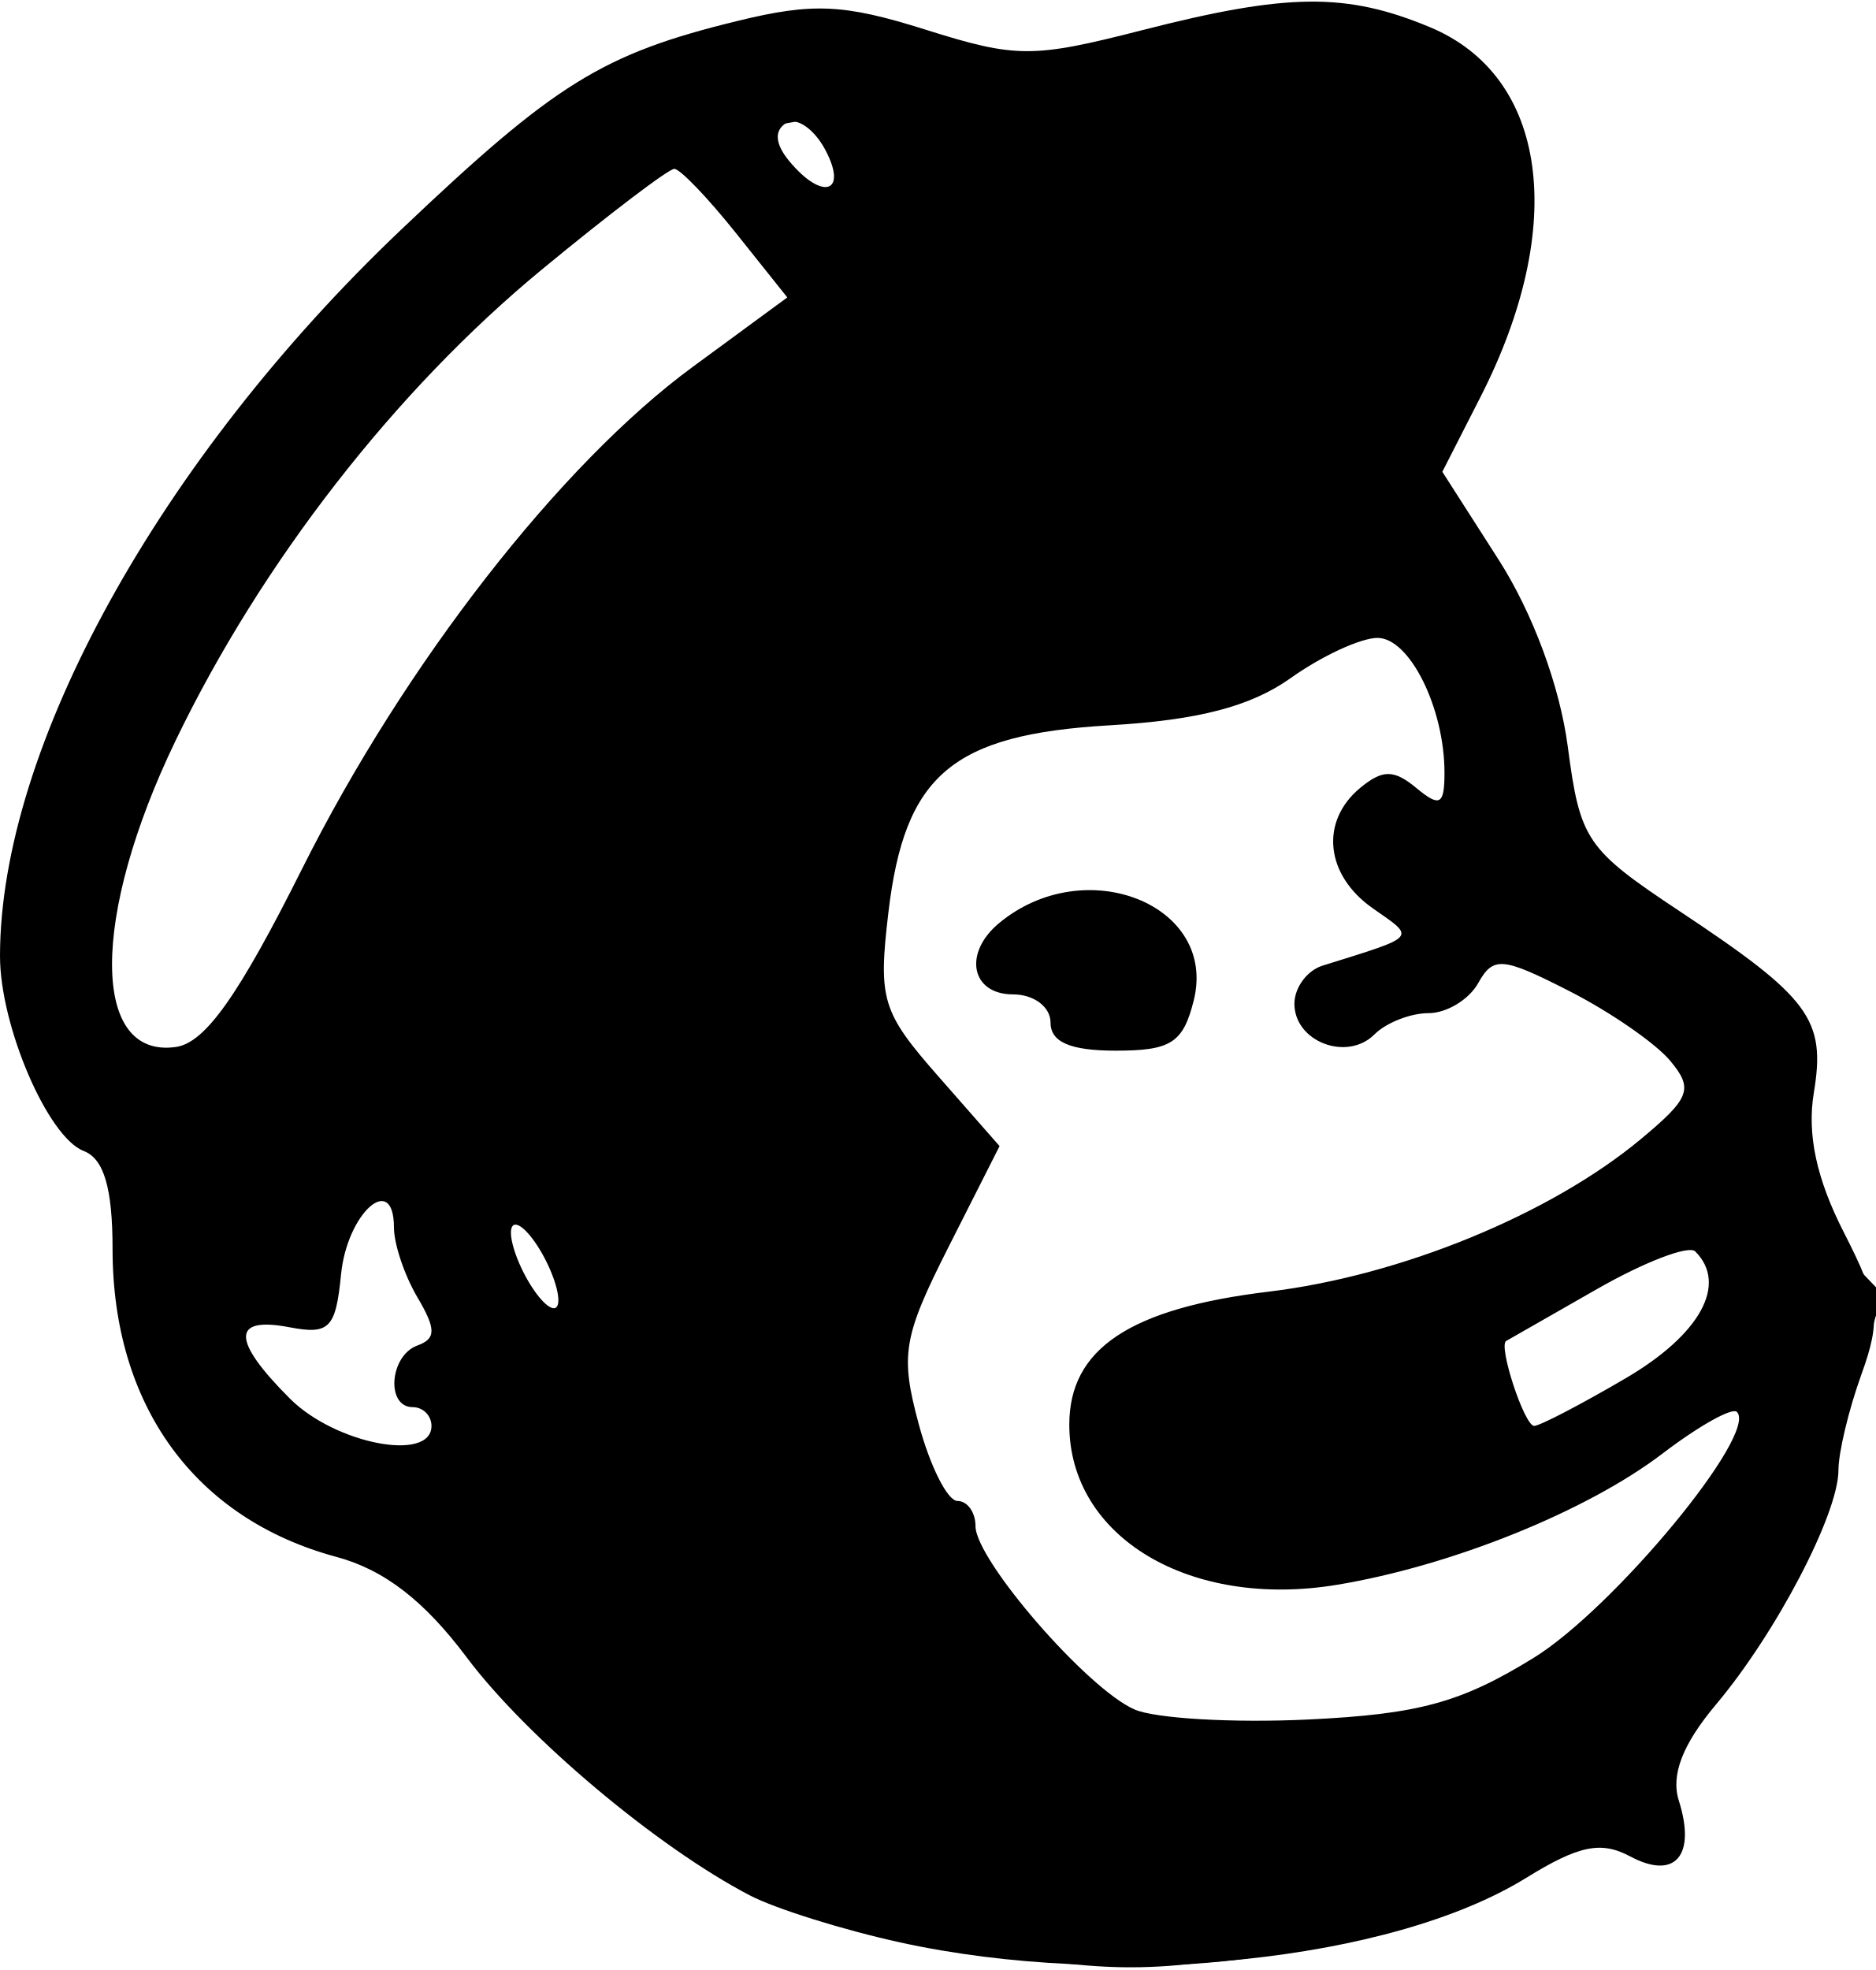
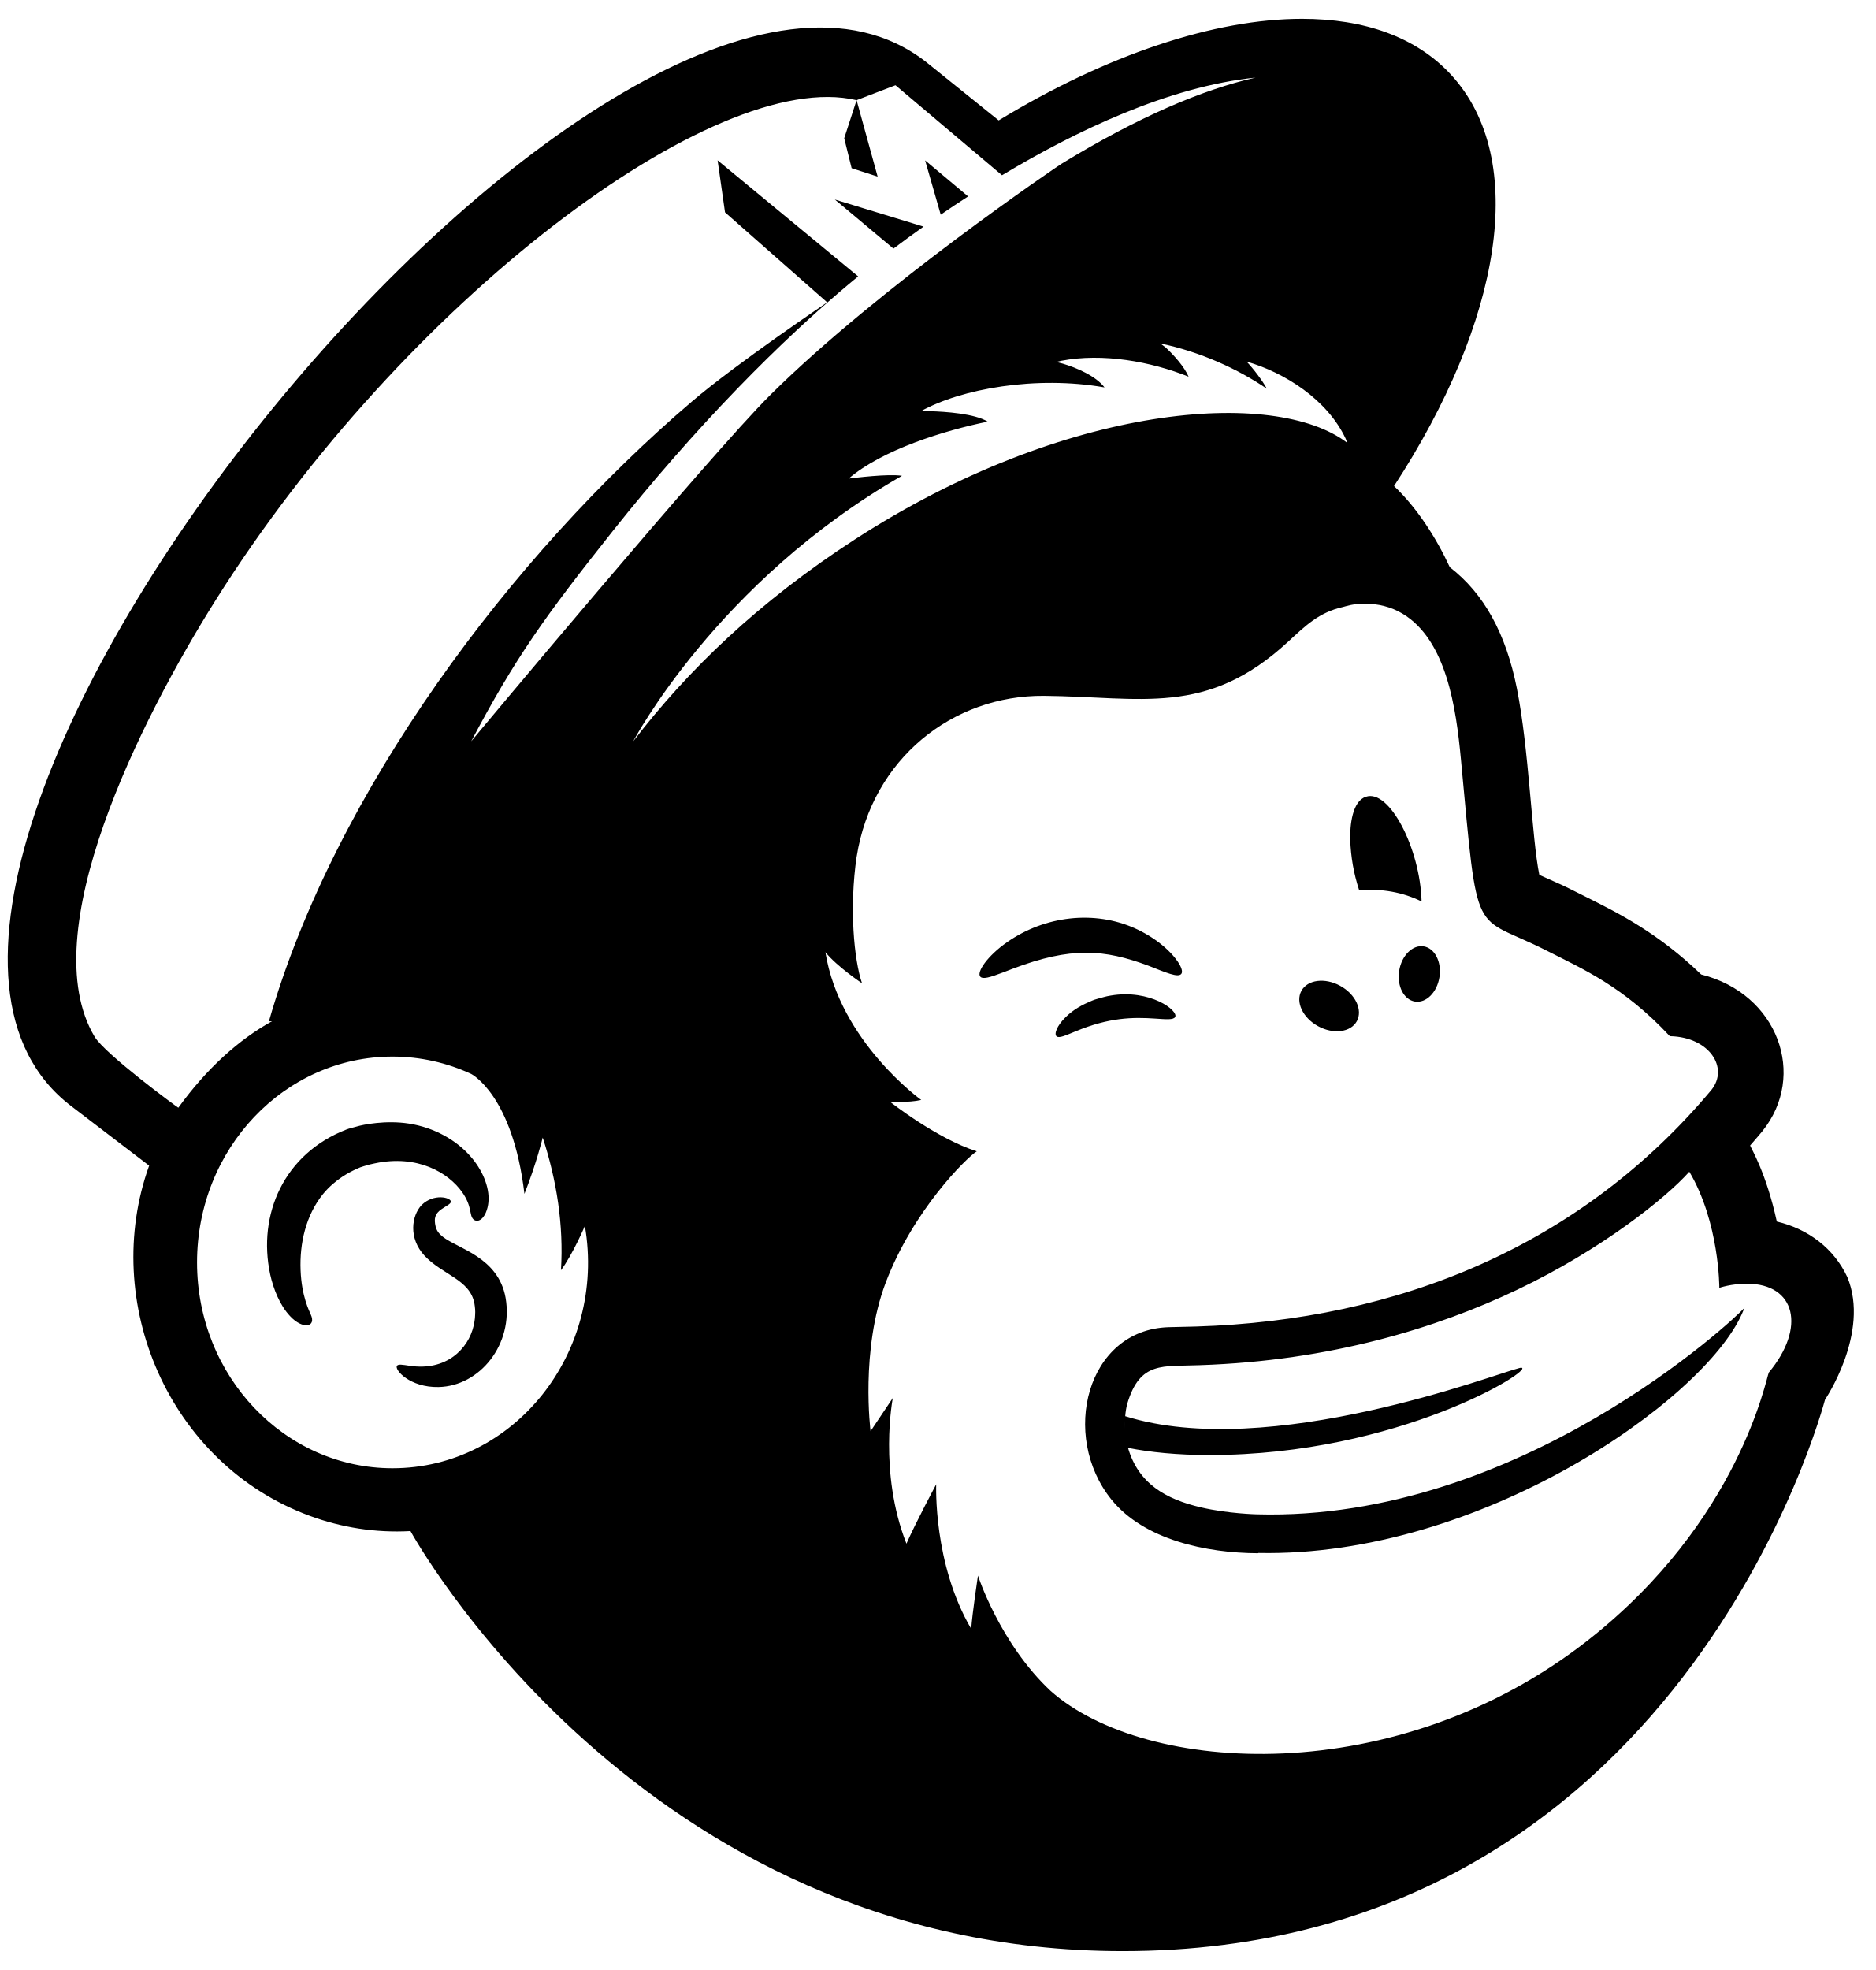
<svg xmlns="http://www.w3.org/2000/svg" version="1.1" width="975" height="1024" viewBox="0 0 975 1024">
  <g id="icomoon-ignore">
</g>
-   <path d="M467.954 1009.665c-29.589-6.489-64.698-17.462-78.019-24.385-48.167-25.031-116.082-82.097-147.317-123.786-22.099-29.494-42.906-45.539-67.719-52.221-73.592-19.816-116.384-78.675-116.384-160.083 0-31.629-4.491-46.879-14.992-50.909-18.691-7.172-43.522-64.977-43.522-101.314 0-108.118 82.955-258.299 208.603-377.652 80.154-76.138 104.536-91.263 174.809-108.438 39.225-9.587 55.33-8.836 97.832 4.561 46.979 14.809 55.583 14.832 112.309 0.299 75.838-19.429 106.4-19.745 149.948-1.549 61.1 25.529 71.628 103.010 26.118 192.216l-19.807 38.825 29.205 45.613c17.793 27.79 31.859 65.754 35.996 97.156 6.428 48.789 9.538 53.367 58.22 85.68 67.707 44.942 76.037 56.211 69.705 94.307-3.601 21.668 1.381 44.811 15.655 72.714 18.324 35.82 19.452 45.038 9.039 73.835-6.544 18.098-11.899 40.449-11.899 49.668 0 22.671-32.376 84.625-63.639 121.779-17.385 20.661-23.572 36.648-19.341 49.977 9.106 28.69-2.017 41.449-25.28 28.999-15.162-8.115-26.763-5.723-54.056 11.146-70.273 43.431-213.231 58.172-325.463 33.56zM797.147 861.835c41.767-25.703 117.025-116.705 105.798-127.931-2.445-2.445-19.834 7.293-38.643 21.639-39.374 30.032-109.675 58.374-169.243 68.231-76.54 12.665-139.174-24.801-139.174-83.251 0-39.449 31.481-60.436 103.695-69.13 68.61-8.26 146.462-40.18 193.465-79.323 25.598-21.317 27.377-26.046 15.281-40.62-7.529-9.072-31.119-25.387-52.422-36.254-34.903-17.806-39.596-18.218-47.461-4.163-4.801 8.578-16.41 15.596-25.798 15.596s-22.041 4.971-28.117 11.047c-14.265 14.265-41.616 3.8-41.616-15.924 0-8.382 6.583-17.297 14.629-19.811 49.912-15.593 48.584-14.072 26.065-29.844-24.599-17.23-27.525-45.099-6.56-62.497 11.671-9.686 17.586-9.686 29.257 0 12.197 10.123 14.629 8.806 14.629-7.923 0-33.632-18.116-70.096-34.825-70.096-8.691 0-28.961 9.369-45.043 20.821-20.791 14.804-47.997 21.915-94.153 24.608-81.873 4.777-106.586 25.655-115.060 97.201-5.378 45.407-3.427 51.812 25.985 85.311l31.8 36.218-26.411 52.201c-23.78 47-25.338 56.188-15.634 92.225 5.928 22.013 14.997 40.025 20.154 40.025s9.376 5.876 9.376 13.057c0 17.627 58.095 84.622 82.664 95.328 10.855 4.73 51.504 7.078 90.331 5.217 57.365-2.749 79.296-8.738 117.029-31.958zM546.133 531.505c0-8.127-8.669-14.629-19.505-14.629-21.817 0-26.024-21.459-7.26-37.031 44.702-37.1 113.717-9.64 101.192 40.262-5.513 21.965-11.83 26.026-40.48 26.026-23.674 0-33.948-4.427-33.948-14.629zM224.305 741.181c0-5.364-4.389-9.752-9.752-9.752-14.065 0-12.026-26.808 2.438-32.046 9.752-3.532 9.752-8.544 0-25.061-6.705-11.356-12.19-27.655-12.19-36.22 0-29.252-24.373-7.655-27.512 24.379-2.742 27.985-6.070 31.387-26.819 27.42-30.182-5.77-30.097 6.749 0.249 37.096 23.575 23.575 73.586 33.216 73.586 14.185zM845.162 716.389c38.776-22.724 53.134-48.899 36.144-65.889-3.388-3.388-26.428 5.439-51.2 19.615s-45.963 26.283-47.091 26.904c-4.29 2.36 9.457 44.162 14.522 44.162 2.926 0 24.357-11.156 47.624-24.792zM282.819 653.41c-6.233-11.646-13.527-18.981-16.209-16.299s0.224 14.405 6.456 26.051c6.233 11.646 13.527 18.981 16.209 16.299s-0.224-14.405-6.456-26.051zM157.239 451.219c53.106-106.053 134.030-209.979 202.827-260.481l49.222-36.133-26.663-33.417c-14.665-18.379-29.101-33.417-32.080-33.417s-34.008 23.583-68.953 52.408c-76.18 62.837-145.698 152.251-190.298 244.764-44.129 91.534-44.055 165.575 0.158 159.267 15.255-2.177 32.565-26.645 65.788-92.992zM428.959 77.746c-5.822-10.878-14.966-17.070-20.321-13.76-6.28 3.881-5.682 10.903 1.683 19.778 17.269 20.808 30.678 16.479 18.638-6.018z" />
-   <path d="M487.355 1010.164c-79.537-17.467-149.349-59.877-217.519-132.14-41.526-44.020-75.065-69.757-106.594-81.798-25.302-9.663-54.762-28.704-65.467-42.312-24.149-30.701-40.469-87.419-33.334-115.849 3.833-15.273-3.099-30.076-24.189-51.651-38.537-39.423-46.015-82.982-27.065-157.654 31.992-126.062 169.12-302.955 297.847-384.216 55.132-34.804 130.809-43.545 179.001-20.676 31.986 15.178 38.449 15.285 79.591 1.317 100.051-33.968 174.377-27.918 205.657 16.741 21.060 30.067 17.689 90.992-8.567 154.826l-22.763 55.343 27.645 42.499c16.161 24.844 30.786 64.319 35.204 95.023 7.236 50.282 10.055 54.279 66.053 93.653 56.252 39.553 58.501 42.767 58.656 83.864 0.109 29.010 7.509 53.054 23.040 74.865 21.407 30.063 22.082 35.072 10.485 77.846-17.279 63.734-50.226 127.099-92.536 177.966-86.985 104.577-230.249 146.369-385.148 112.352zM775.314 882.323c54.959-26.531 115.973-90.824 136.029-143.339 16.564-43.373 16.502-45.196-2.194-63.892-10.585-10.584-20.936-24.318-23.003-30.519-2.417-7.252-28.082 1.155-71.924 23.56-39.767 20.323-95.59 39.333-133.994 45.631-75.095 12.315-91.923 33.365-19.505 24.399 25.478-3.154 61.684-8.469 80.457-11.811 32.085-5.711 33.008-5.163 15.372 9.129-10.319 8.362-34.456 17.743-53.638 20.846-69.266 11.205-77.346 24.184-12.999 20.879 46.999-2.414 76.855-11.319 130.885-39.041 75.847-38.915 98.629-38.954 52.036-0.089-82.849 69.107-216.735 99.421-275.505 62.378-25.893-16.32-31.695-26.212-31.695-54.030 0-43.292 23.982-59.283 101.629-67.765 31.759-3.469 77.091-14.866 100.737-25.326 51.353-22.716 119.462-74.844 119.462-91.431 0-6.517-17.837-22.605-39.637-35.752-75.849-45.741-79.615-50.688-88.596-116.358-12.599-92.122-32.453-106.816-89.472-66.215-22.366 15.926-48.163 22.745-96.348 25.468-84.551 4.778-110.182 26.885-117.798 101.605-5.316 52.15 2.105 73.448 38.147 109.49 16.485 16.485 16.301 18.872-4.204 54.5-26.995 46.904-27.338 100.521-0.963 150.569 23.843 45.244 73.438 100.44 101.424 112.877 32.043 14.24 142.631 4.831 185.295-15.765zM565.638 521.752c0-9.102-9.211-14.629-24.381-14.629-29.037 0-31.864-14.814-5.517-28.914 40.403-21.623 85.758 0.939 74.322 36.971-7.608 23.972-44.424 29.418-44.424 6.571zM682.667 521.752c0-8.046 6.583-14.629 14.629-14.629s14.629 6.583 14.629 14.629c0 8.046-6.583 14.629-14.629 14.629s-14.629-6.583-14.629-14.629zM731.429 507.124c0-5.364 4.389-9.752 9.752-9.752s9.752 4.389 9.752 9.752c0 5.364-4.389 9.752-9.752 9.752s-9.752-4.389-9.752-9.752zM705.698 453.486c-6.898-17.976 2.152-43.886 15.329-43.886 13.29 0 32.196 37.168 24.906 48.963-8.986 14.54-33.914 11.394-40.234-5.078zM260.59 739.395c30.041-24.931 41.657-62.198 29.46-94.511-6.329-16.766-14.674-30.484-18.545-30.484-15.586 0-19.167 22.26-7.942 49.359 9.39 22.669 9.336 31.74-0.255 43.297-21.041 25.353-39.178 17.936-32.9-13.455 3.193-15.964 0.984-30.936-5.12-34.709-5.904-3.649-10.735-15.153-10.735-25.564s-5.705-18.929-12.678-18.929c-19.752 0-36.084 21.114-36.084 46.649 0 14.26-4.711 21.673-12.19 19.18-6.705-2.235-12.19-18.584-12.19-36.332 0-46.552 41.821-77.243 83.71-61.432 22.717 8.575 28.757 8.486 25.814-0.379-2.113-6.365-14.82-15.454-28.239-20.198-35.252-12.463-77.701 11.043-99.128 54.891-15.154 31.011-16.104 41.779-6.309 71.46 20.388 61.776 97.411 89.266 143.331 51.156zM118.775 538.819c7.987-9.387 29.897-50.032 48.688-90.322 53.428-114.554 158.975-237.585 231.16-269.454l32.909-14.529-25.594-26.715c-23.604-24.637-33.645-50.028-19.785-50.028 3.195 0 17.469 6.887 31.719 15.305 32.602 19.258 82.885 4.6 77.641-22.633-5.537-28.753-87.483-26.404-147.958 4.241-126.348 64.025-298.792 299.969-298.792 408.817 0 55.755 39.421 81.27 70.013 45.317zM551.010 218.832l68.267-24.064-48.374 5.921c-26.606 3.257-59.015 14.291-72.020 24.521s-21.957 18.394-19.892 18.143c2.064-0.251 34.473-11.285 72.020-24.521z" />
-   <path d="M497.371 1010.439c-97.199-21.611-197.324-86.423-250.727-162.296-18.407-26.152-38.642-41.84-62.514-48.467-72.091-20.013-115.864-77.431-115.864-151.98 0-25.608-8.171-44.903-29.116-68.759-16.014-18.239-31.965-44.513-35.448-58.388-15.75-62.752 54.327-216.201 149.174-326.651 131.333-152.938 267.692-219.477 337.404-164.642 26.108 20.537 51.188 25.19 59.889 11.112 9.661-15.632 124.568-42.198 156.559-36.196 17.233 3.233 41.649 16.859 54.258 30.28 29.63 31.54 29.996 100.192 0.856 160.505-25.895 53.596-25.84 54.957 3.922 97.904 13.905 20.064 29.23 61.856 35.281 96.212 9.904 56.225 13.695 62.597 50.999 85.723 74.404 46.126 85.947 61.304 78.799 103.613-5.513 32.633-2.698 41.538 20.925 66.196l27.295 28.49-21.866 60.771c-57.468 159.719-151.157 249.267-292.076 279.168-63.204 13.41-98.196 12.869-167.749-2.595zM775.417 886.394c58.099-27.31 110.411-82.046 138.63-145.055l23.951-53.48-20.39-13.538c-11.214-7.446-20.39-19.327-20.39-26.402 0-24.669-19.417-24.529-55.904 0.402-43.128 29.469-146.83 63.602-193.234 63.602-34.957 0-51.912 14.928-35.544 31.295 5.55 5.55 7.841 15.955 5.090 23.123-6.78 17.668 36.383 27.557 85.792 19.656 21.635-3.46 66.411-17.061 99.501-30.225l60.165-23.935-27.151 22.369c-38.869 32.023-110.905 55.345-170.778 55.289-41.79-0.037-56.211-4.616-75.581-23.986-50.705-50.705-23.185-84.927 81.743-101.653 39.351-6.273 89.819-20.551 112.152-31.73 46.577-23.314 103.996-74.667 103.996-93.010 0-6.846-25.234-29.105-56.076-49.465-59.097-39.011-59.786-40.491-79.404-170.414-0.579-3.834-10.356-11.95-21.727-18.036-17.105-9.154-25.945-7.138-51.2 11.675-22.721 16.926-48.775 24.261-101.911 28.69-93.246 7.773-119.842 31.063-126.449 110.73-3.925 47.335-1.25 58.467 21.088 87.754 30.766 40.337 30.763 40.288 5.445 88.857-34.629 66.431-17.776 124.556 62.46 215.423 48.163 54.545 146.951 63.79 235.725 22.062zM560.762 497.75c-23.326-5.634-25.913-8.533-12.76-14.3 21.774-9.547 49.14-3.75 54.212 11.483 4.403 13.223 2.243 13.37-41.452 2.816zM706.522 447.76c-3.604-5.831-2.051-15.104 3.451-20.605 12.304-12.304 31.208-1.913 31.208 17.155 0 16.419-25.099 18.918-34.659 3.451zM274.975 729.386c34.896-37.356 33.357-70.904-6.124-133.444-21.871-34.647-29.966-40.056-59.938-40.056-44.851 0-68.678 13.315-86.907 48.567-38.529 74.508 6.247 155.555 86.196 156.016 29.829 0.173 43.538-6.209 66.773-31.083zM238.091 689.981c-0.463-12.069-4.499-30.72-8.968-41.448-8.064-19.356-7.961-19.36 13.462-0.538 11.873 10.432 20.297 27.642 18.72 38.246-4.049 27.223-22.201 30.148-23.214 3.74zM140.803 659.962c-17.662-45.367 71.694-97.92 102.789-60.453 16.965 20.441 4.143 31.786-19.345 17.118-25.688-16.042-48.469-4.979-63.688 30.928-10.973 25.89-13.813 27.673-19.756 12.408zM106.835 556.122c9.78-5.234 37.681-50.217 62.002-99.962 56.061-114.663 136.276-212.503 206.901-252.361 29.351-16.565 55.751-33.978 58.667-38.696s-9.152-21.725-26.819-37.793c-23.422-21.302-27.691-29.291-15.762-29.5 8.997-0.157 24.989 10.686 35.537 24.095 23.817 30.278 24.687 30.249 65.316-2.169l33.274-26.55-20.867-22.212c-81.068-86.293-318.984 85.791-424.868 307.304-39.2 82.007-44.959 136.77-17.567 167.038 21.236 23.466 20.751 23.347 44.185 10.806zM513.958 238.927c16.135-8.049 57.403-20.44 91.708-27.534 51.484-10.648 58.373-14.22 39.466-20.462-47.855-15.798-177.018 23.366-177.018 53.674 0 12.663 12.079 11.167 45.844-5.678z" />
-   <path d="M501.843 1010.951c-87.777-22.315-143.371-55.998-220.487-133.588-41.033-41.285-86.473-78.042-100.978-81.683-43.893-11.016-71.070-34.391-93.245-80.198-14.202-29.337-19.202-53.080-15.294-72.619 4.716-23.579 0.143-34.93-24.35-60.442-57.434-59.824-58.064-100.972-3.32-216.706 83.477-176.479 276.275-355.962 382.369-355.962 18.007 0 45.228 9.327 60.78 20.824 29.948 22.142 30.985 22.048 121.622-10.957 68.048-24.779 112.927-20.315 147.959 14.716 27.803 27.803 30.74 85.468 7.441 146.083-26.328 68.495-26.241 78.656 1.033 119.87 15.597 23.568 28.98 61.144 33.413 93.81 4.067 29.972 9.227 56.050 11.467 57.952s29.306 19.405 60.148 38.896c59.614 37.674 59.843 38.082 56.573 100.732-1.676 32.113 2.013 42.883 17.535 51.19 36.136 19.34 33.975 44.518-12.054 140.421-72.142 150.31-171.48 223.336-319.996 235.237-35.188 2.82-82.46-0.418-110.614-7.575zM786.601 884.284c58.823-29.808 111.485-87.766 134.497-148.023l16.49-43.18-27.499-34.464c-31.914-39.997-35.2-40.726-70.442-15.632-38.914 27.709-94.632 47.847-171.61 62.022-63.839 11.756-68.101 14.128-65.713 36.563 5.351 50.269 7.106 51.149 92.703 46.469 80.272-4.388 80.279-4.387 36.4 9.045-83.548 25.575-156.038-0.938-156.038-57.072 0-33.749 17.011-43.258 90.239-50.44 30.858-3.026 79.332-16.136 107.721-29.133 56.963-26.079 123.869-79.967 123.869-99.769 0-6.985-20.846-25.952-46.324-42.151-71.63-45.54-76.894-52.692-84.135-114.302-6.73-57.259-26.412-92.142-51.989-92.142-7.499 0-29.78 10.971-49.514 24.381-27.154 18.451-48.492 24.381-87.738 24.381-89.408 0-119.711 27.977-132.836 122.636-4.673 33.701-1.048 45.808 23.848 79.661l29.358 39.92-21.052 40.39c-31.555 60.539-21.529 122.604 30.449 188.491 21.978 27.86 56.167 58.497 75.976 68.082 50.204 24.294 137.709 17.523 203.341-15.735zM711.924 442.921c0-17.222 20.995-14.223 27.022 3.86 2.123 6.37-3.088 11.581-11.581 11.581s-15.441-6.949-15.441-15.441zM275.505 730.335c30.686-32.576 33.771-64.203 10.953-112.288-36.357-76.617-99.953-90.297-152.363-32.774-49.666 54.51-31.484 142.332 35.385 170.916 40.052 17.12 73.146 9.050 106.025-25.854zM146.286 640.096c0-19.074 33.804-54.953 51.774-54.953 7.021 0 21.283 6.505 31.695 14.456 17.743 13.55 17.033 14.103-11.324 8.821-24.965-4.65-33.917-0.98-51.2 20.992-15.029 19.106-20.945 22.124-20.945 10.683zM119.681 548.571c8.485-9.387 35.212-56.598 59.393-104.915 40.984-81.891 140.697-209.6 163.654-209.6 5.23 0 6.277 5.231 2.326 11.624s31.428-22.133 78.619-63.39c47.192-41.258 89.662-75.014 94.38-75.014 15.88 0 8.747-21.113-13.366-39.56-31.684-26.432-95.126-24.204-153.529 5.391-135.067 68.444-312.147 308.104-312.147 422.46 0 57.246 48.205 88.919 80.671 53.004zM399.652 121.669c-18.845-22.707-5.399-26.986 14.77-4.7 9.738 10.761 13.174 19.565 7.636 19.565s-15.621-6.689-22.406-14.864zM538.575 234.91c30.708-11.197 73.496-20.357 95.086-20.357s39.253-4.305 39.253-9.567c0-15.71-45.547-22.34-103.629-15.083-44.019 5.5-61.351 13.385-90.033 40.959-39.434 37.912-34.48 38.25 59.323 4.048z" />
-   <path d="M536.381 1017.23c-99.255-16.748-233.196-98.953-288.917-177.321-18.214-25.617-38.284-41.61-57.292-45.655-68.268-14.527-112.056-69.374-112.116-140.433-0.031-37.052-5.439-49.008-36.608-80.932-31.137-31.891-36.417-43.546-35.532-78.43 1.158-45.641 44.184-147.588 91.014-215.653 126.658-184.092 319.726-316.428 371.184-254.425 10.394 12.524 7.283 14.629-21.629 14.629-112.897 0-313.885 188.415-384.916 360.838-30.101 73.069-29.601 126.519 1.459 155.697 23.13 21.729 24.957 21.949 49.378 5.948 13.948-9.139 34.010-37.179 44.582-62.312 36.562-86.915 62.635-129.979 109.21-180.38 25.723-27.836 41.824-40.36 35.781-27.832-20.48 42.457-2.634 31.541 54.125-33.109 31.112-35.438 87.293-88.947 124.847-118.91 65.512-52.271 67.327-54.834 44.788-63.254-21.517-8.038-17.754-11.273 44.776-38.492 37.547-16.344 87.276-30.304 110.509-31.022 36.21-1.118 46.307 3.244 70.705 30.544 35.54 39.769 36.328 71.944 3.754 153.366l-24.708 61.761 29.008 45.74c18.085 28.518 31.487 65.585 35.593 98.445 6.386 51.112 8.392 53.967 66.405 94.499 58.837 41.107 59.82 42.547 59.82 87.603 0 37.441 4.899 50.353 26.819 70.687 14.751 13.683 26.819 28.603 26.819 33.157 0 19.248-82.86 173.97-112.507 210.081-72.1 87.82-217.405 143.549-326.35 125.167zM775.314 893.725c55.623-26.017 123.744-95.222 145.88-148.201 18.716-44.794 18.896-61.89 0.859-81.544-55.316-60.275-53.311-56.106-37.699-78.396 20.207-28.849 13.069-40.698-49.561-82.269-55.465-36.815-59.232-43.539-67.75-120.917-2.533-23.007-9.925-48.241-16.428-56.076-17.037-20.529-54.545-17.53-87.744 7.015-20.731 15.327-45.384 21.992-88.325 23.881-69.898 3.074-102.52 21.129-121.876 67.456-22.041 52.751-17.12 101.748 14.401 143.377l27.672 36.547-23.591 46.349c-17.729 34.832-22.046 54.83-17.372 80.482 10.803 59.293 62.616 133.44 116.734 167.051 43.442 26.981 141.835 24.697 204.8-4.755zM581.456 762.389c-4.315-12.473-5.251-25.273-2.080-28.444 10.109-10.109 17.215 4.797 13.51 28.342l-3.585 22.78zM711.924 438.857c0-5.364 4.389-9.752 9.752-9.752s9.752 4.389 9.752 9.752c0 5.364-4.389 9.752-9.752 9.752s-9.752-4.389-9.752-9.752zM253.881 755.644c15.734-8.136 35.738-28.581 44.452-45.433 13.445-25.999 14.008-36.202 3.72-67.374-17.238-52.231-60.614-96.712-94.265-96.668-105.149 0.14-147.721 150.809-58.059 205.482 37.047 22.59 66.040 23.701 104.152 3.993zM564.97 229.986c29.134-8.488 70.265-15.433 91.404-15.433 31.777 0 36.477-2.357 27.14-13.608-17.73-21.364-76.248-27.875-129.006-14.353-33.571 8.604-62.674 25.959-96.489 57.539-26.63 24.871-48.419 48.176-48.419 51.79s23.040-6.27 51.2-21.965c28.16-15.695 75.037-35.481 104.17-43.969z" />
-   <path d="M538.819 1017.296c-17.432-2.356-31.695-8.394-31.695-13.418s-7.68-9.177-17.067-9.23c-27.826-0.155-120.412-47.092-165.058-83.676-22.832-18.71-55.573-53.595-72.757-77.523s-38.18-43.815-46.657-44.193c-8.477-0.378 1.85-7.010 22.949-14.738 49.073-17.974 70.494-37.686 83.378-76.725 11.758-35.628-2.371-78.831-40.82-124.822-44.752-53.529-129.104-37.454-165.427 31.525-10.030 19.047-17.894 26.69-17.894 17.392 0-17.154-63.409-87.113-71.565-78.957-2.529 2.529-7.541-8.802-11.139-25.18-7.999-36.42 50.481-166.832 115.961-258.594 57.154-80.094 176.283-191.422 230.067-215.001 24.132-10.58 46.546-23 49.81-27.6s18.624-6.723 34.133-4.717l28.199 3.647-24.381 11.087c-13.41 6.098-35.441 13.416-48.96 16.262-37.302 7.853-115.057 62.784-178.286 125.951-100.413 100.316-182.355 249.285-182.355 331.518 0 37.046 32.903 75.086 64.946 75.086 26.947 0 44.8-22.403 79.82-100.165 37.543-83.364 68.245-126.819 85.044-120.372 16.095 6.176 34.38-9.992 106.336-94.020 31.024-36.229 97.546-97.201 147.826-135.493s91.419-75.576 91.419-82.852c0-7.277 6.842-13.23 15.204-13.23s12.822-3.854 9.911-8.565c-6.836-11.060 48.441-22.184 75.94-15.282 29.955 7.518 64.753 62.681 64.64 102.47-0.051 18.441-11.188 57.361-24.746 86.487l-24.651 52.957 29.623 47.653c16.292 26.209 29.616 55.041 29.607 64.071-0.007 9.030-7.688 1.059-17.067-17.715-21.286-42.609-52.602-48.84-93.499-18.604-22.063 16.312-48.863 23.661-102.186 28.023-64.668 5.289-75.081 9.047-98.878 35.681-19.004 21.269-28.421 44.837-32.982 82.544-5.812 48.052-3.783 56.489 22.666 94.267l29.049 41.492-19.298 31.651c-39.009 63.98-18.414 154.65 52.31 230.3 39.213 41.943 81.245 59.79 140.821 59.79 80.228 0 136.612-25.767 204.412-93.416 33.524-33.449 60.952-57.334 60.952-53.078s-17.585 34.072-39.079 66.259c-43.889 65.724-82.409 98.561-152.196 129.743-26.212 11.712-54.693 24.747-63.292 28.966-21.753 10.675-95.104 17.479-133.090 12.345zM430.454 302.972c76.46-51.058 153.125-78.667 218.445-78.667 41.236 0 53.272-3.36 53.272-14.87 0-28.972-73.381-41.696-158.934-27.558-27.993 4.626-54.767 22.684-109.714 73.999-65.406 61.082-84.403 85.458-66.6 85.458 3.347 0 31.936-17.263 63.531-38.362zM115.785 743.619c-12.131-15.468-11.786-15.813 3.682-3.682 9.387 7.362 17.067 15.042 17.067 17.067 0 8.027-8.009 2.86-20.749-13.385zM945.981 692.113c0-10.896-6.604-22.345-14.675-25.442-23.013-8.831-49.031-70.485-35.469-84.048 22.506-22.506 9.689-43.055-52.257-83.782-62.018-40.774-63.361-42.561-62.007-82.526l1.384-40.849 5.93 38.267c5.131 33.106 13.822 43.8 64.445 79.288 57.484 40.298 58.514 41.833 58.514 87.133 0 40.173 4.118 49.551 31.966 72.81 21.681 18.107 29.974 31.887 25.776 42.828-8.635 22.502-23.608 20.168-23.608-3.68z" />
-   <path d="M546.133 1014.248c-20.627-6.606-21.378-8.044-4.876-9.343 10.728-0.844-9.021-8.99-43.886-18.103s-83.577-28.408-108.25-42.876c-41.364-24.257-155.554-136.536-154.689-152.1 0.207-3.717 14.469-15.536 31.695-26.263s39.362-35.964 49.191-56.080c17.045-34.884 17.097-38.604 1.113-80.457-9.217-24.135-20.255-43.882-24.529-43.882s-10.47-8.506-13.77-18.902c-7.195-22.67-64.668-43.677-94.014-34.363-19.039 6.043-20.351 4.073-14.145-21.237 13.028-53.13 59.753-124.164 86.353-131.278 13.934-3.727 39.85-23.682 57.591-44.345 112.167-130.639 206.132-214.019 288.29-255.814 22.796-11.597 41.448-27.213 41.448-34.703s5.486-15.831 12.19-18.537c6.76-2.728 3.501-5.635-7.314-6.527-15.319-1.263-13.777-3.333 7.183-9.644 32.802-9.877 74.304-1.578 54.594 10.916-9.74 6.174-9.947 8.288-0.824 8.399 24.242 0.297 51.2 38.784 51.2 73.095 0 31.919-25.82 112.35-36.067 112.35-2.581 0-12.084-9.129-21.119-20.286s-31.681-23.494-50.325-27.416c-45.019-9.469-150.264 10.679-177.492 33.978-68.174 58.335-144.101 142.523-144.101 159.778 0 10.855 3.313 19.736 7.362 19.736s38.899-23.725 77.445-52.723c85.457-64.288 159.377-93.563 236.25-93.563 45.501 0 58.226 3.446 63.031 17.067 3.311 9.387 8.577 22.552 11.703 29.257 3.424 7.346-1.423 12.311-12.197 12.495-9.834 0.167-35.434 11.116-56.889 24.331-28.535 17.575-52.887 24.040-90.694 24.077-92.66 0.090-129.705 34.937-142.34 133.897-5.741 44.965-3.44 55.584 19.585 90.376l26.090 39.425-17.421 38.632c-20.593 45.667-15.49 137.964 9.132 165.171 8.376 9.255 15.229 20.118 15.229 24.139 0 16.368 80.427 83.083 113.199 93.899 57.158 18.864 140.969 7.627 210.474-28.22l61.208-31.567-29.088 30.591c-39.788 41.844-104.723 78.598-164.485 93.101-27.444 6.66-41.121 13.002-30.393 14.093 14.038 1.427 11.305 4.070-9.752 9.428-37.643 9.579-52.986 9.579-82.895 0zM955.883 685.105c0.108-19.518 2.518-23.078 8.85-13.075 4.785 7.559 6.443 19.628 3.683 26.819-7.914 20.623-12.696 15.379-12.534-13.744zM6.679 515.928c-2.942-11.249-1.537-29.901 3.121-41.448 6.824-16.915 8.589-12.942 9.087 20.453 0.674 45.2-3.845 52.973-12.208 20.995z" />
+   <path d="M960.35 663.826c-6.928-14.775-20.111-24.953-36.656-28.877-5.538-25.266-13.183-37.665-13.878-39.526 2.915-3.318 5.74-6.659 6.368-7.443 23.361-28.988 8.116-71.429-31.813-81.45-22.464-21.613-42.799-31.769-59.502-40.132-16.008-8.004-9.618-4.865-24.639-11.636-3.99-19.528-5.313-64.949-11.658-96.83-5.694-28.675-17.173-49.458-34.885-63.112-7.084-15.335-17.017-30.804-28.988-42.171 55.691-85.374 70.353-169.695 29.572-213.861-18.16-19.662-45.131-28.988-77.393-28.988-45.422 0-101.292 18.519-157.7 52.776 0 0-36.723-29.549-37.508-30.177-157.117-123.734-601.475 423.060-444.627 542.556l40.49 30.939c-25.424 70.712 9.932 155.010 83.603 182.071 16.277 5.986 33.943 8.9 52.26 7.87 0 0 119.026 218.278 370.149 218.346 290.514 0.090 364.432-284.102 365.217-286.658 0 0.023 23.541-34.773 11.591-63.694zM49.125 538.791c-31.836-53.717 23.563-164.090 62.977-226.82 97.413-155.032 259.552-277.376 333.179-259.912l20.245-7.757c0.067 0.067 55.309 46.745 55.377 46.79 38.046-22.846 86.495-46.117 131.828-50.758-27.577 6.21-61.183 20.514-101.001 44.861-0.964 0.56-94.207 63.493-151.176 119.991-31.051 30.783-155.705 180.277-155.592 180.142 22.778-43.113 37.8-64.277 73.851-109.633 20.402-25.648 42.171-50.601 64.435-73.626 10.335-10.695 20.806-20.985 31.276-30.737 7.196-6.703 14.438-13.16 21.635-19.326 3.318-2.848 6.636-5.605 9.932-8.318l0.023-0.023-73.066-60.331 3.857 27.038 53.112 46.79s-46.991 31.634-70.375 51.588c-93.691 79.948-185.635 202.674-219.848 322.148l1.637-0.067c-17.039 9.393-33.943 24.46-48.718 44.952-0.358-0.090-38.203-27.868-43.584-36.993zM204.067 763.19c-56.116 0-101.628-47.911-101.628-106.987 0-59.099 45.489-106.987 101.628-106.987 14.55 0 28.383 3.229 40.894 9.012 0 0 21.59 10.896 27.666 62.349 6.322-16.075 9.506-29.281 9.506-29.281 7.242 22.151 10.941 45.422 9.484 68.963 6.008-7.982 12.443-23.025 12.443-23.025 11.209 65.756-36.768 125.954-99.992 125.954zM329.169 385.352s43.696-83.087 139.742-138.038c-7.152-1.144-24.639 1.076-27.711 1.435 17.442-14.999 49.862-25.020 72.259-29.572-6.547-4.17-22.173-5.224-29.908-5.426-2.287-0.067-2.264-0.045-4.977 0.067 21.074-11.77 60.129-18.698 95.62-12.443-4.462-5.919-14.573-10.246-21.68-12.353-0.628-0.179-3.408-0.874-3.408-0.874l2.668-0.628c21.388-4.125 46.386 0.337 66.138 8.273-2.242-5.201-7.735-11.277-11.86-15.111-0.426-0.404-2.892-2.174-2.892-2.174 20.671 4.282 40.49 13.317 55.399 23.541-2.018-3.923-7.040-10.515-10.515-14.102 19.751 5.65 41.947 19.751 51.453 39.952 0.224 0.449 0.83 2.107 0.897 2.309-37.441-28.786-146.715-20.626-256.123 50.265-50.063 32.464-86.786 67.976-115.102 104.879zM919.525 713.441c-1.323 2.578-15.089 77.123-93.849 139.024-99.476 78.155-230.16 70.241-279.506 26.456-26.366-24.662-37.777-59.927-37.777-59.927s-2.982 19.886-3.497 27.688c-19.886-33.831-18.205-75.151-18.205-75.151s-10.604 19.797-15.47 30.872c-14.64-37.261-7.084-75.734-7.084-75.734l-11.569 17.263s-5.426-42.171 7.891-77.281c14.259-37.53 41.88-64.793 47.328-68.201-20.962-6.659-45.108-25.761-45.154-25.805 0 0 9.595 0.628 16.277-0.897 0 0-42.373-30.356-49.816-76.809 6.143 7.578 19.035 16.164 19.035 16.164-4.17-12.151-6.703-39.212-2.802-65.824l0.023-0.023c8.026-50.848 49.929-83.961 97.392-83.558 50.534 0.449 84.41 11.053 126.783-28.025 8.968-8.273 16.12-15.403 28.719-18.182 1.323-0.291 4.618-1.681 11.367-1.681 6.838 0 13.407 1.547 19.438 5.134 22.98 13.676 27.935 49.346 30.401 75.509 9.125 97.032 5.448 79.747 44.705 99.745 18.742 9.528 39.772 18.586 63.74 44.212 0.067 0.067 0.179 0.202 0.179 0.202h0.291c20.2 0.493 30.602 16.389 21.299 27.958-67.774 80.935-162.453 119.699-267.938 122.949-4.35 0.112-14.169 0.337-14.215 0.337-42.62 1.3-56.475 56.408-29.751 89.566 16.905 20.962 49.39 27.845 76.16 27.935l0.381-0.135c115.349 2.332 231.236-79.299 251.257-124.295 0.135-0.337 1.367-3.183 1.367-3.183-4.641 5.448-116.986 111.224-253.521 107.39 0 0-14.931-0.314-28.988-3.587-18.541-4.304-32.62-12.465-38.002-30.939 11.322 2.264 25.67 3.722 42.306 3.722 98.557 0 169.56-44.794 162.162-45.4-0.291 0-0.583 0.067-1.076 0.179-11.502 2.668-129.967 48.561-204.849 25.020 0.179-2.287 0.538-4.506 1.076-6.501 6.659-22.308 18.496-19.191 37.642-20.021 68.335-2.264 123.465-19.46 164.785-39.077 44.054-20.918 77.639-47.866 89.746-61.475 15.694 26.433 15.604 60.354 15.604 60.354s6.143-2.153 14.304-2.153c25.514 0.023 30.783 22.936 11.411 46.184zM584.821 744.156c0-0.112-0.023-0.224-0.023-0.337 0.023 0.112 0.023 0.224 0.023 0.337zM584.799 743.685c-0.023-0.291-0.023-0.583-0.045-0.874-0.045-1.457-0.067-2.982 0-4.529-0.045 1.659-0.045 3.183 0 4.529 0.023 0.291 0.023 0.605 0.045 0.874zM585.068 746.958c0 0.045 0 0.090 0.023 0.135 0-0.045 0-0.090-0.023-0.135zM585.112 747.228c0.449 3.543 1.144 5.179 1.233 5.38-0.516-1.099-0.942-3.004-1.233-5.38zM438.869 71.857l6.434-19.797 10.941 39.728-13.519-4.371-3.857-15.559zM489.044 111.585l-8.116-28.226 22.353 18.742c-5.022 3.229-9.775 6.412-14.236 9.484zM584.799 743.685c-0.023-0.291-0.023-0.583-0.045-0.874 0.023 0.291 0.023 0.605 0.045 0.874zM584.776 742.811c-0.045-1.457-0.067-2.982 0-4.529-0.067 1.681-0.067 3.183 0 4.529zM584.821 744.156c0-0.112-0.023-0.224-0.023-0.337zM585.090 747.093c0-0.045 0-0.090-0.023-0.135zM585.112 747.228c0.449 3.543 1.144 5.179 1.233 5.38-0.516-1.099-0.942-3.004-1.233-5.38zM701.919 436.468c-0.157-7.533 1.054-19.998 8.138-22.308h0.023c12.129-4.215 28.204 26.859 28.944 54.435-9.595-4.798-20.85-6.838-32.441-5.829-2.915-8.9-4.304-17.263-4.664-26.298zM464.472 129.229l-30.469-25.514 46.117 14.080c-5.941 4.215-11.209 8.071-15.649 11.434zM526.575 503.503c-7.645 2.915-13.071 5.179-15.694 4.798-4.237-0.628-0.135-8.407 9.147-15.94 18.675-14.887 44.301-19.505 66.205-11.367 9.595 3.52 20.357 10.582 26.007 18.81 2.13 3.116 2.713 5.471 1.839 6.457-1.726 2.018-7.87-0.695-16.927-4.237-23.204-8.654-40.311-9.977-70.577 1.479zM559.195 536.078c-5.179 2.107-8.542 3.722-9.909 2.623-1.39-1.076-0.023-5.426 4.82-10.111 4.215-4.058 8.587-6.345 13.609-8.452 0.785-0.337 1.614-0.628 2.466-0.852 2.332-0.628 4.685-1.412 7.242-1.793 20.446-3.475 35.423 7.87 33.473 11.165-0.874 1.547-4.664 1.188-10.313 0.807-11.725-0.807-24.011-0.605-41.387 6.614zM194.943 604.683c-4.148 0.874-1.816 0.381-5.919 1.525-0.698 0.184-1.274 0.374-1.833 0.597l0.106-0.037c-1.3 0.605-2.488 1.009-3.632 1.637-0.964 0.538-9.125 4.17-15.761 12.286-8.945 11.098-12.197 25.626-11.636 39.616 0.538 13.587 4.529 21.097 5.269 22.936 3.094 6.636-4.148 8.004-10.739 0.874l-0.023-0.023c-5.269-5.582-8.654-14.102-10.313-21.657-6.681-31.276 7.264-62.708 39.481-75.263 1.793-0.718 3.901-1.144 5.605-1.637h-0.023c3.296-0.986 15.066-3.363 27.061-1.502 13.16 2.040 24.752 8.631 32.127 17.196l0.023 0.023c5.673 6.434 9.932 15.515 9.17 23.608v0.023c-0.291 3.363-1.771 8.184-4.798 9.439-1.121 0.471-2.264 0.224-3.049-0.56-2.197-2.153-0.493-6.569-5.829-14.124-7.107-10.021-23.115-19.64-45.288-14.954zM262.829 674.565c4.215 24.259-13.452 45.961-34.796 46.409-14.954 0.337-23.115-9.012-21.657-11.053 0.672-0.964 2.96-0.538 6.457-0.023 19.056 2.96 30.625-8.654 33.405-20.828 0.045-0.202 0.785-3.453 0.762-5.694 0.157-1.973-0.067-3.946-0.358-5.74-2.242-12.6-16.703-14.976-26.007-24.998-8.34-9.058-6.703-20.671-1.457-26.254 6.3-6.21 15.313-3.946 15.201-1.749 0 1.165-2.174 2.040-4.865 3.901-3.497 2.466-3.969 4.843-3.071 8.923 0.583 2.242 1.592 3.699 3.767 5.426 7.802 6.187 28.809 10.537 32.62 31.679zM740.077 491.912c5.784 0.897 9.461 8.049 8.228 15.985s-6.928 13.631-12.712 12.712c-5.784-0.897-9.461-8.049-8.228-15.985 1.256-7.914 6.928-13.609 12.712-12.712zM676.562 515.027c3.183-5.807 12.197-6.973 20.155-2.601 7.959 4.35 11.815 12.6 8.654 18.384-3.183 5.807-12.197 6.973-20.155 2.601-7.959-4.35-11.837-12.578-8.654-18.384z" />
</svg>
